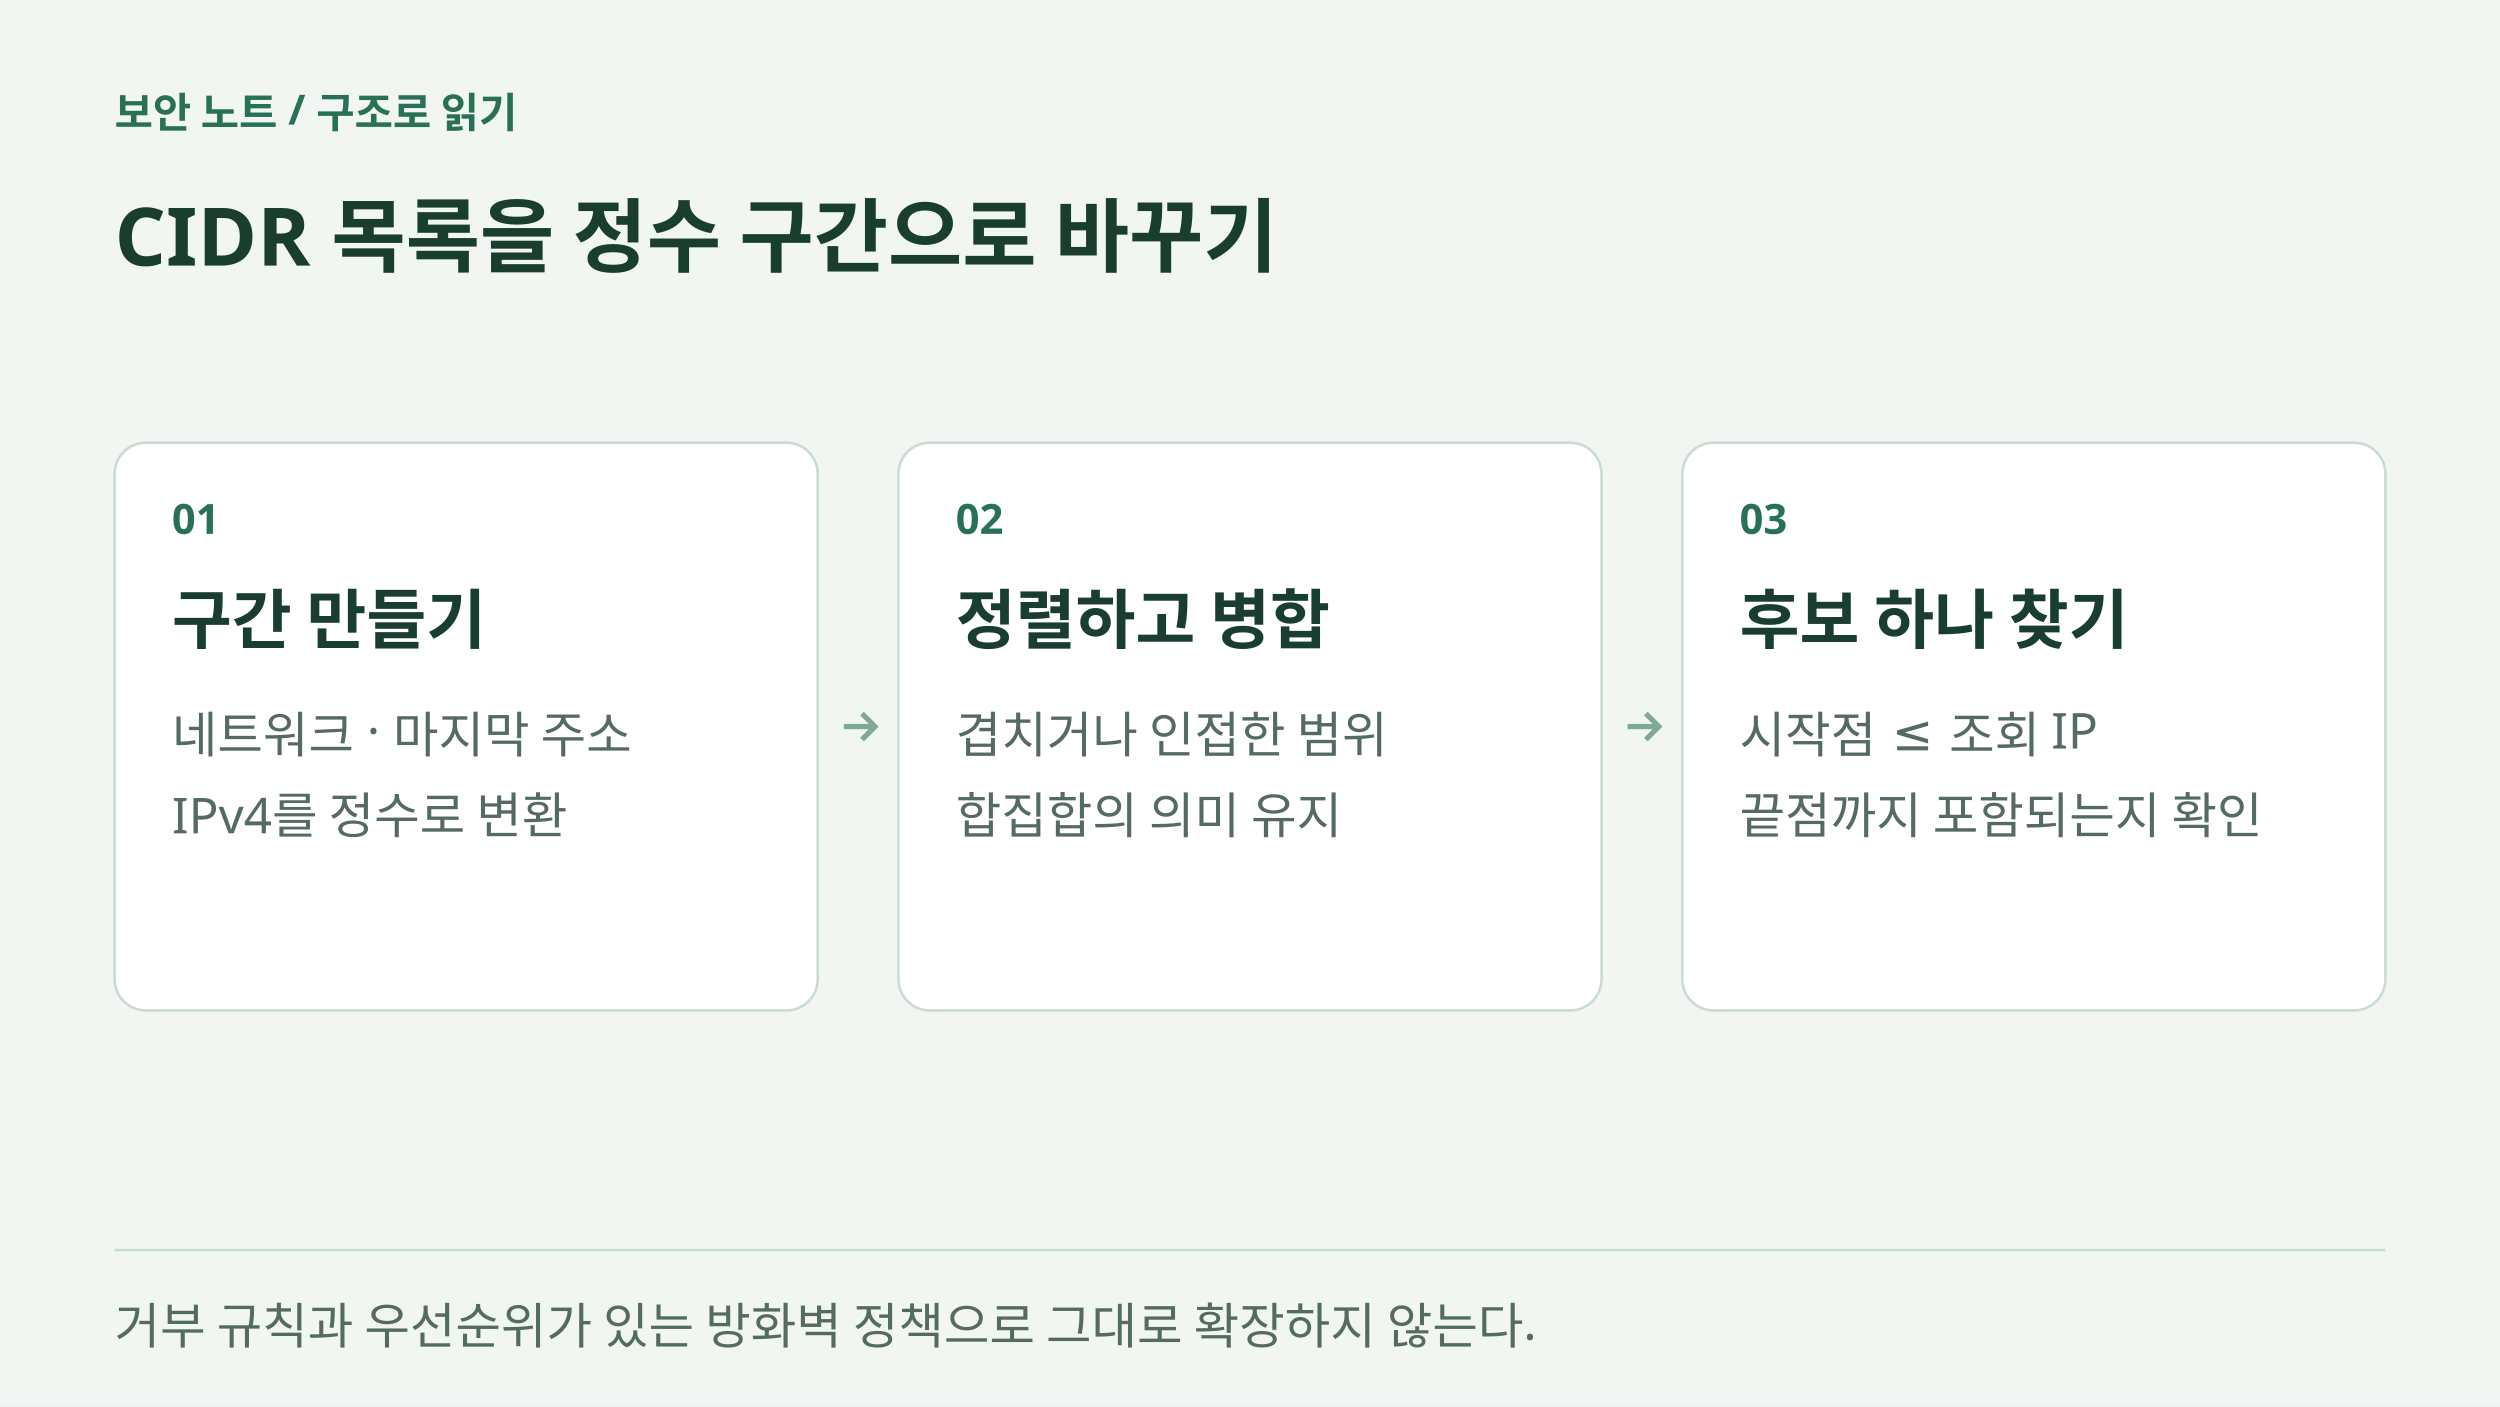
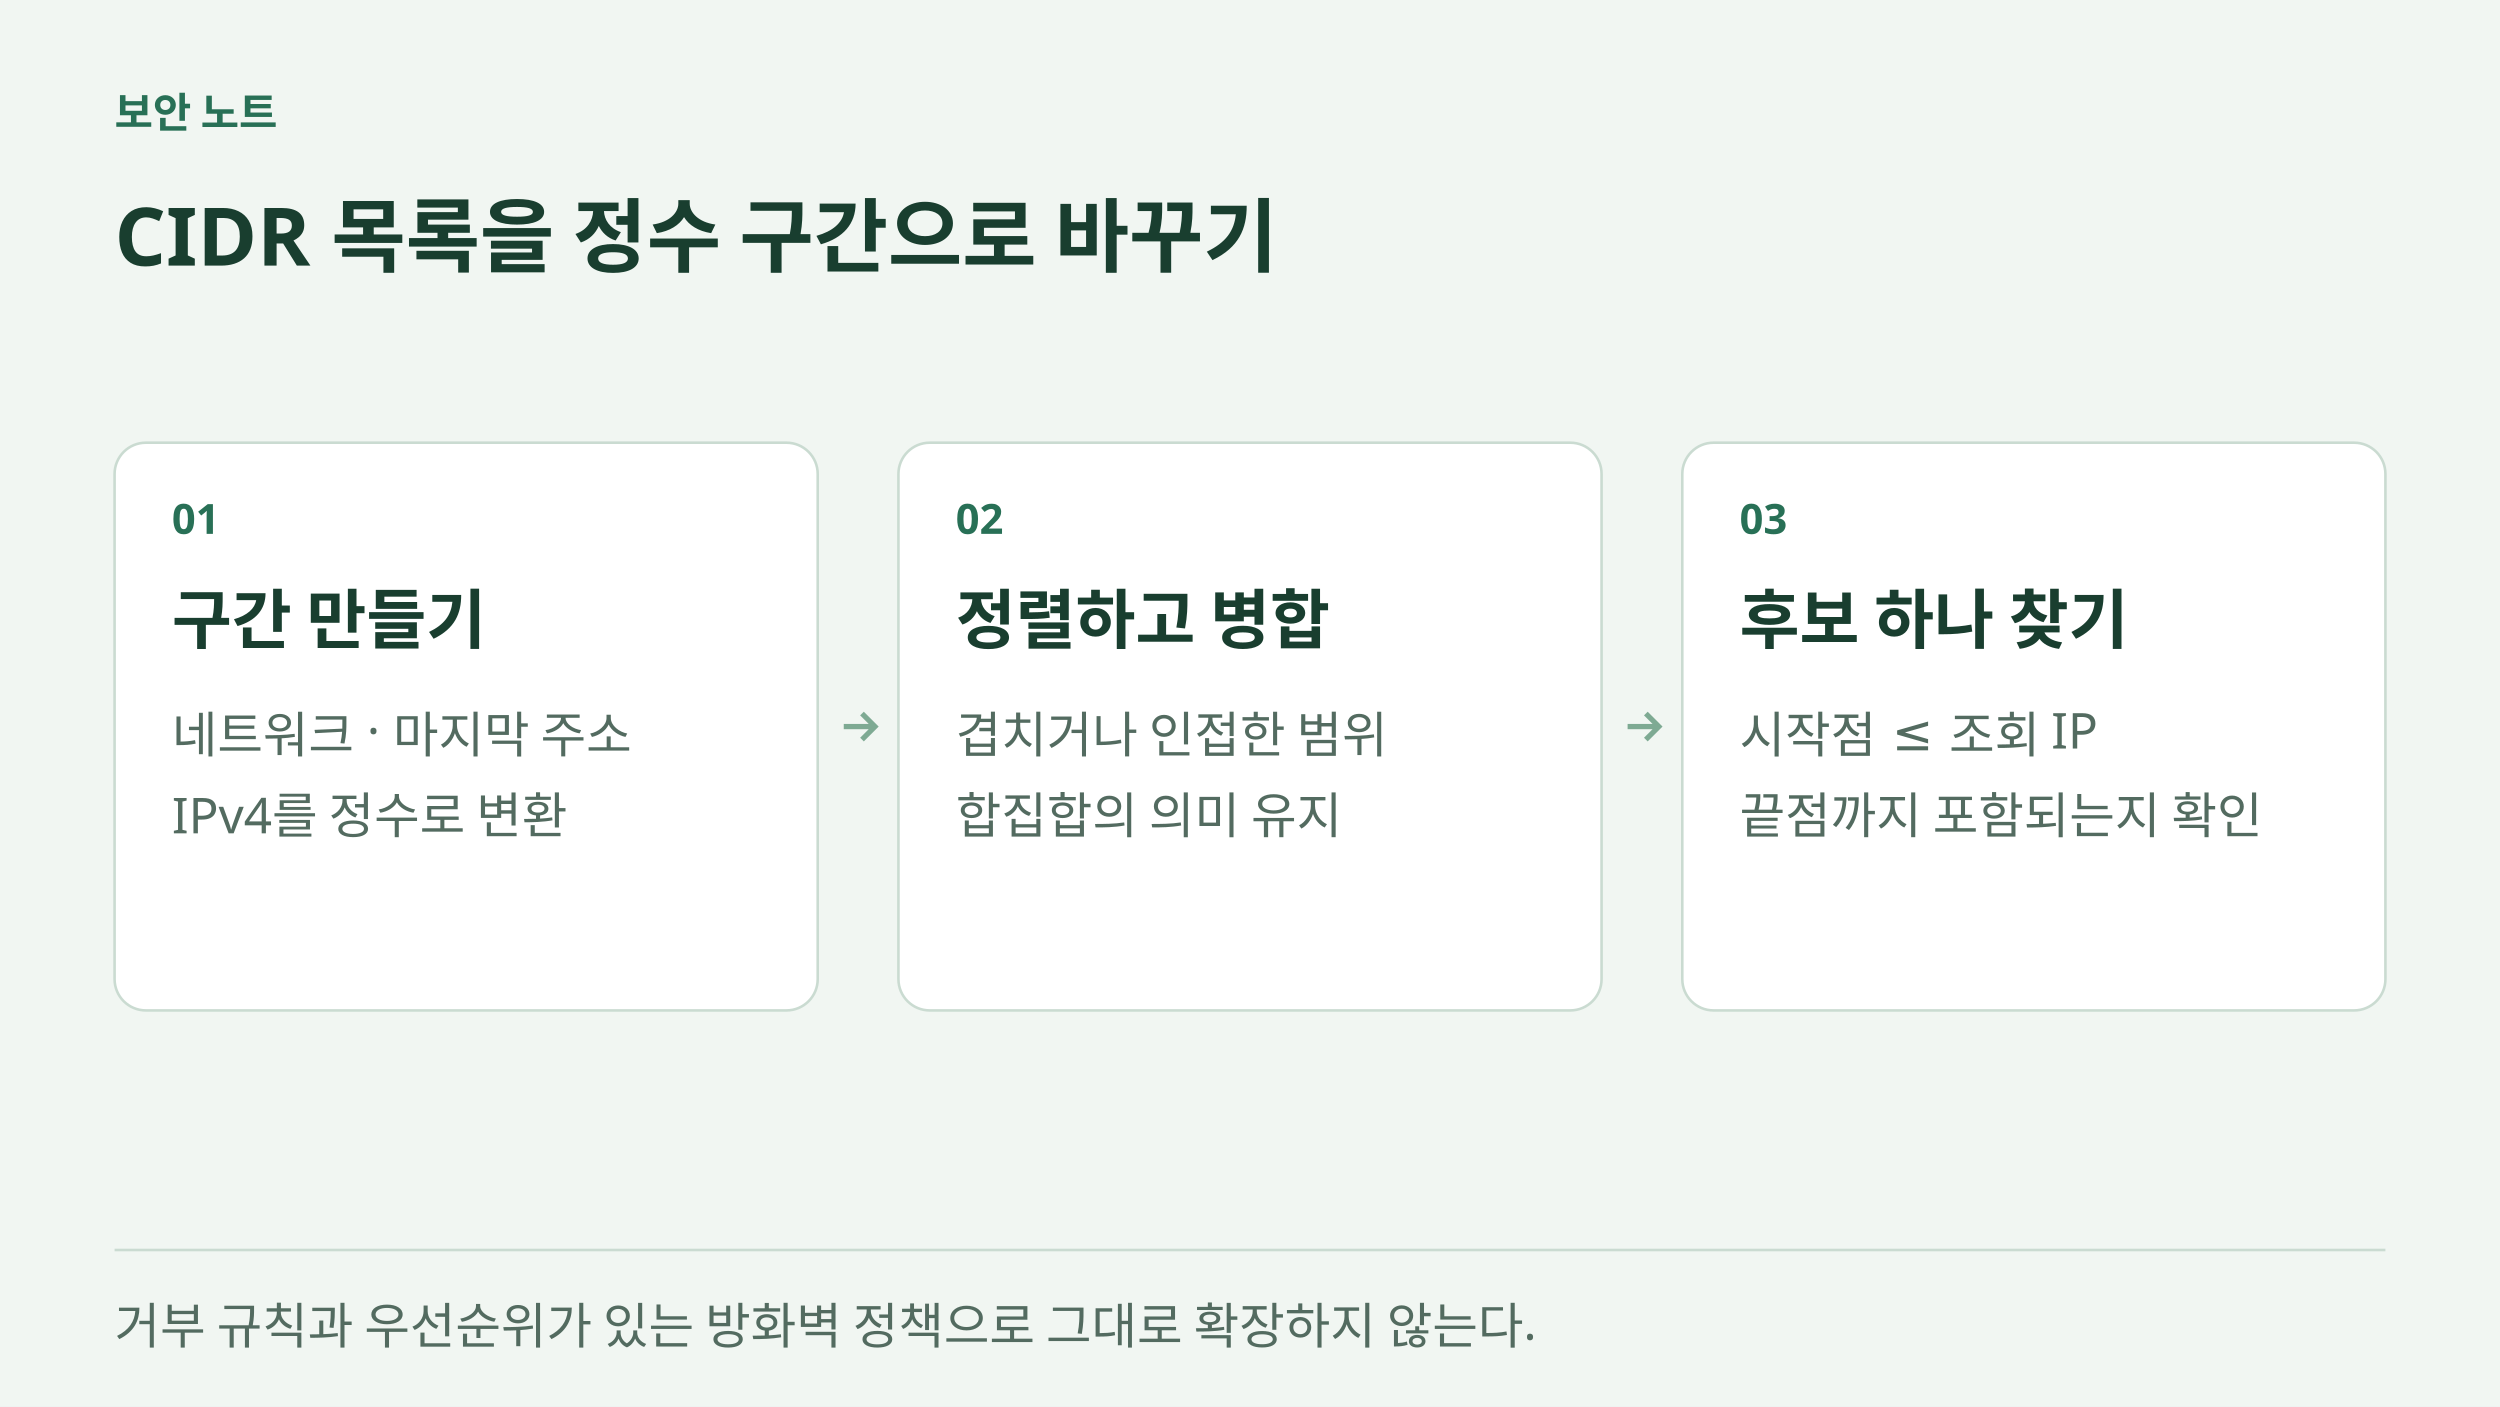
<svg xmlns="http://www.w3.org/2000/svg" width="960" height="540" viewBox="0 0 960 540" role="img" aria-labelledby="title desc">
  <rect width="960" height="540" fill="#f1f6f2" />
  <g font-family="'Malgun Gothic','Noto Sans KR',sans-serif">
-     <text x="44" y="49" font-size="16" fill="#287056" font-weight="700">보안 노트  /  구조로 읽기</text>
+     <text x="44" y="49" font-size="16" fill="#287056" font-weight="700">보안 노트</text>
    <text x="44" y="102" font-size="31" fill="#193e2f" font-weight="700">CIDR 목록을 정수 구간으로 바꾸기</text>
    <rect x="44" y="170" width="270" height="218" rx="12" fill="#fff" stroke="#cadbd1" />
    <text x="66" y="205" font-size="16" fill="#287056" font-weight="700">01</text>
    <text x="66" y="247" font-size="25" fill="#193e2f" font-weight="700">구간 만들기</text>
    <text x="66" y="289" font-size="19" fill="#536b60" font-weight="400">네트워크 · 마지막 주소</text>
    <text x="66" y="320" font-size="19" fill="#536b60" font-weight="400">IPv4를 정수로 변환</text>
    <path d="M324 279h12m-5-5 5 5-5 5" stroke="#7eaa93" stroke-width="2" fill="none" />
    <rect x="345" y="170" width="270" height="218" rx="12" fill="#fff" stroke="#cadbd1" />
    <text x="367" y="205" font-size="16" fill="#287056" font-weight="700">02</text>
    <text x="367" y="247" font-size="25" fill="#193e2f" font-weight="700">정렬하고 병합</text>
    <text x="367" y="289" font-size="19" fill="#536b60" font-weight="400">겹치거나 인접한 범위</text>
    <text x="367" y="320" font-size="19" fill="#536b60" font-weight="400">합집합의 의미 유지</text>
    <path d="M625 279h12m-5-5 5 5-5 5" stroke="#7eaa93" stroke-width="2" fill="none" />
    <rect x="646" y="170" width="270" height="218" rx="12" fill="#fff" stroke="#cadbd1" />
    <text x="668" y="205" font-size="16" fill="#287056" font-weight="700">03</text>
    <text x="668" y="247" font-size="25" fill="#193e2f" font-weight="700">후보 하나 찾기</text>
    <text x="668" y="289" font-size="19" fill="#536b60" font-weight="400">시작점 ≤ 조회 IP</text>
    <text x="668" y="320" font-size="19" fill="#536b60" font-weight="400">끝점까지 포함되는지 확인</text>
    <path d="M44 480H916" stroke="#cadbd1" />
    <text x="44" y="516" font-size="19" fill="#536b60" font-weight="400">거부 규칙과 우선순위가 있는 방화벽 정책으로 그대로 확장하지 않는다.</text>
  </g>
</svg>
